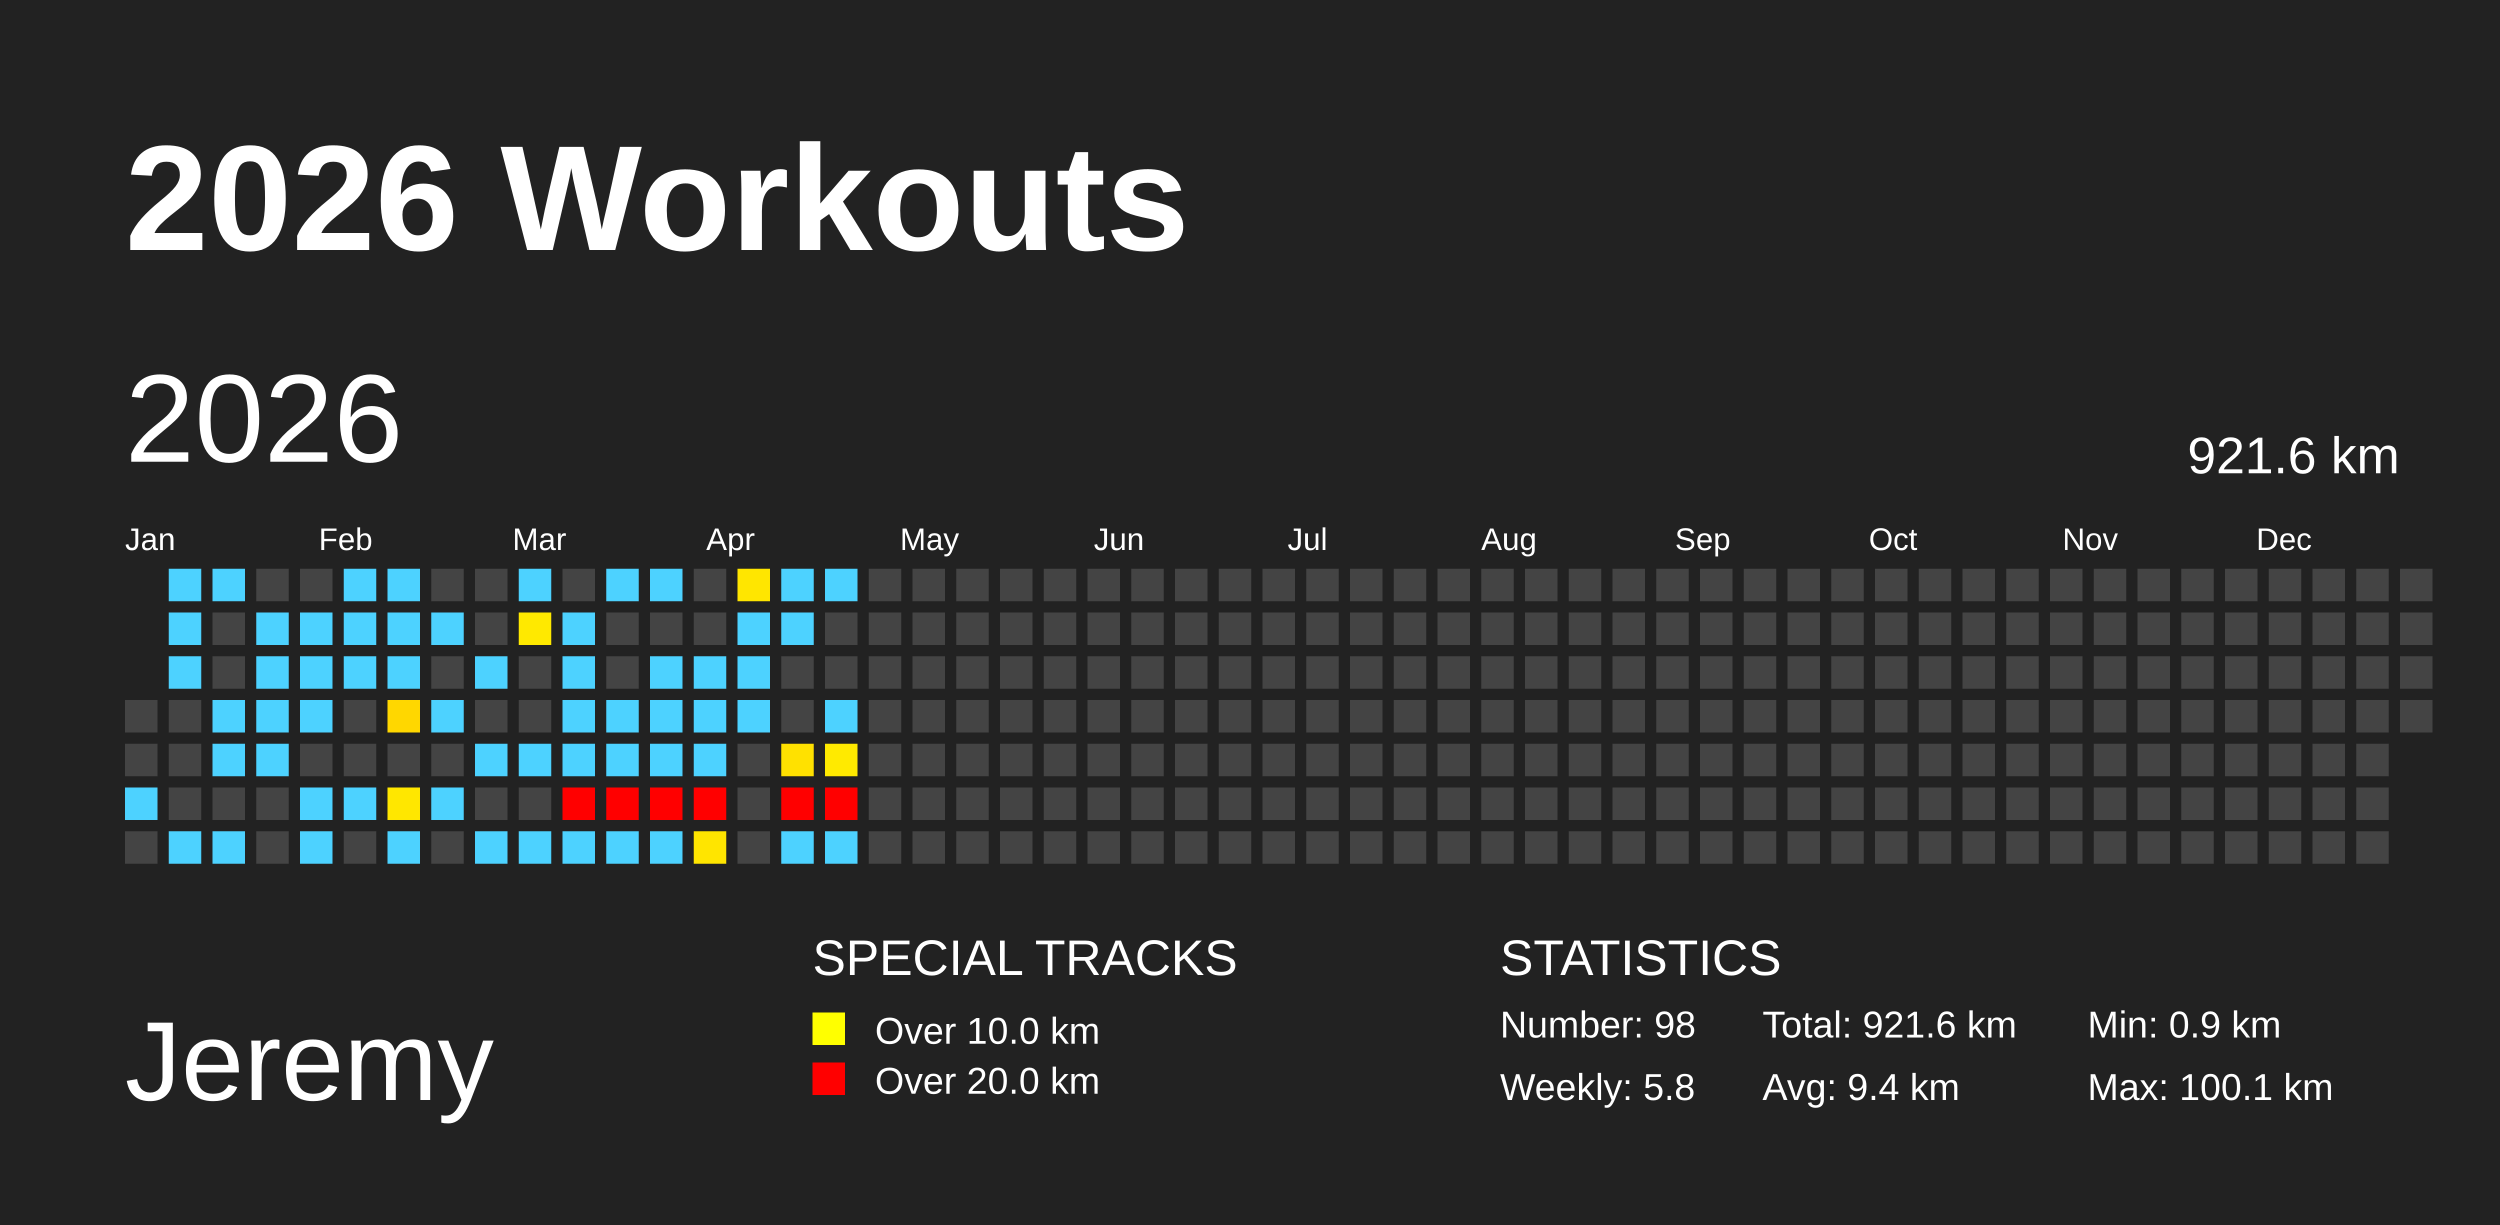
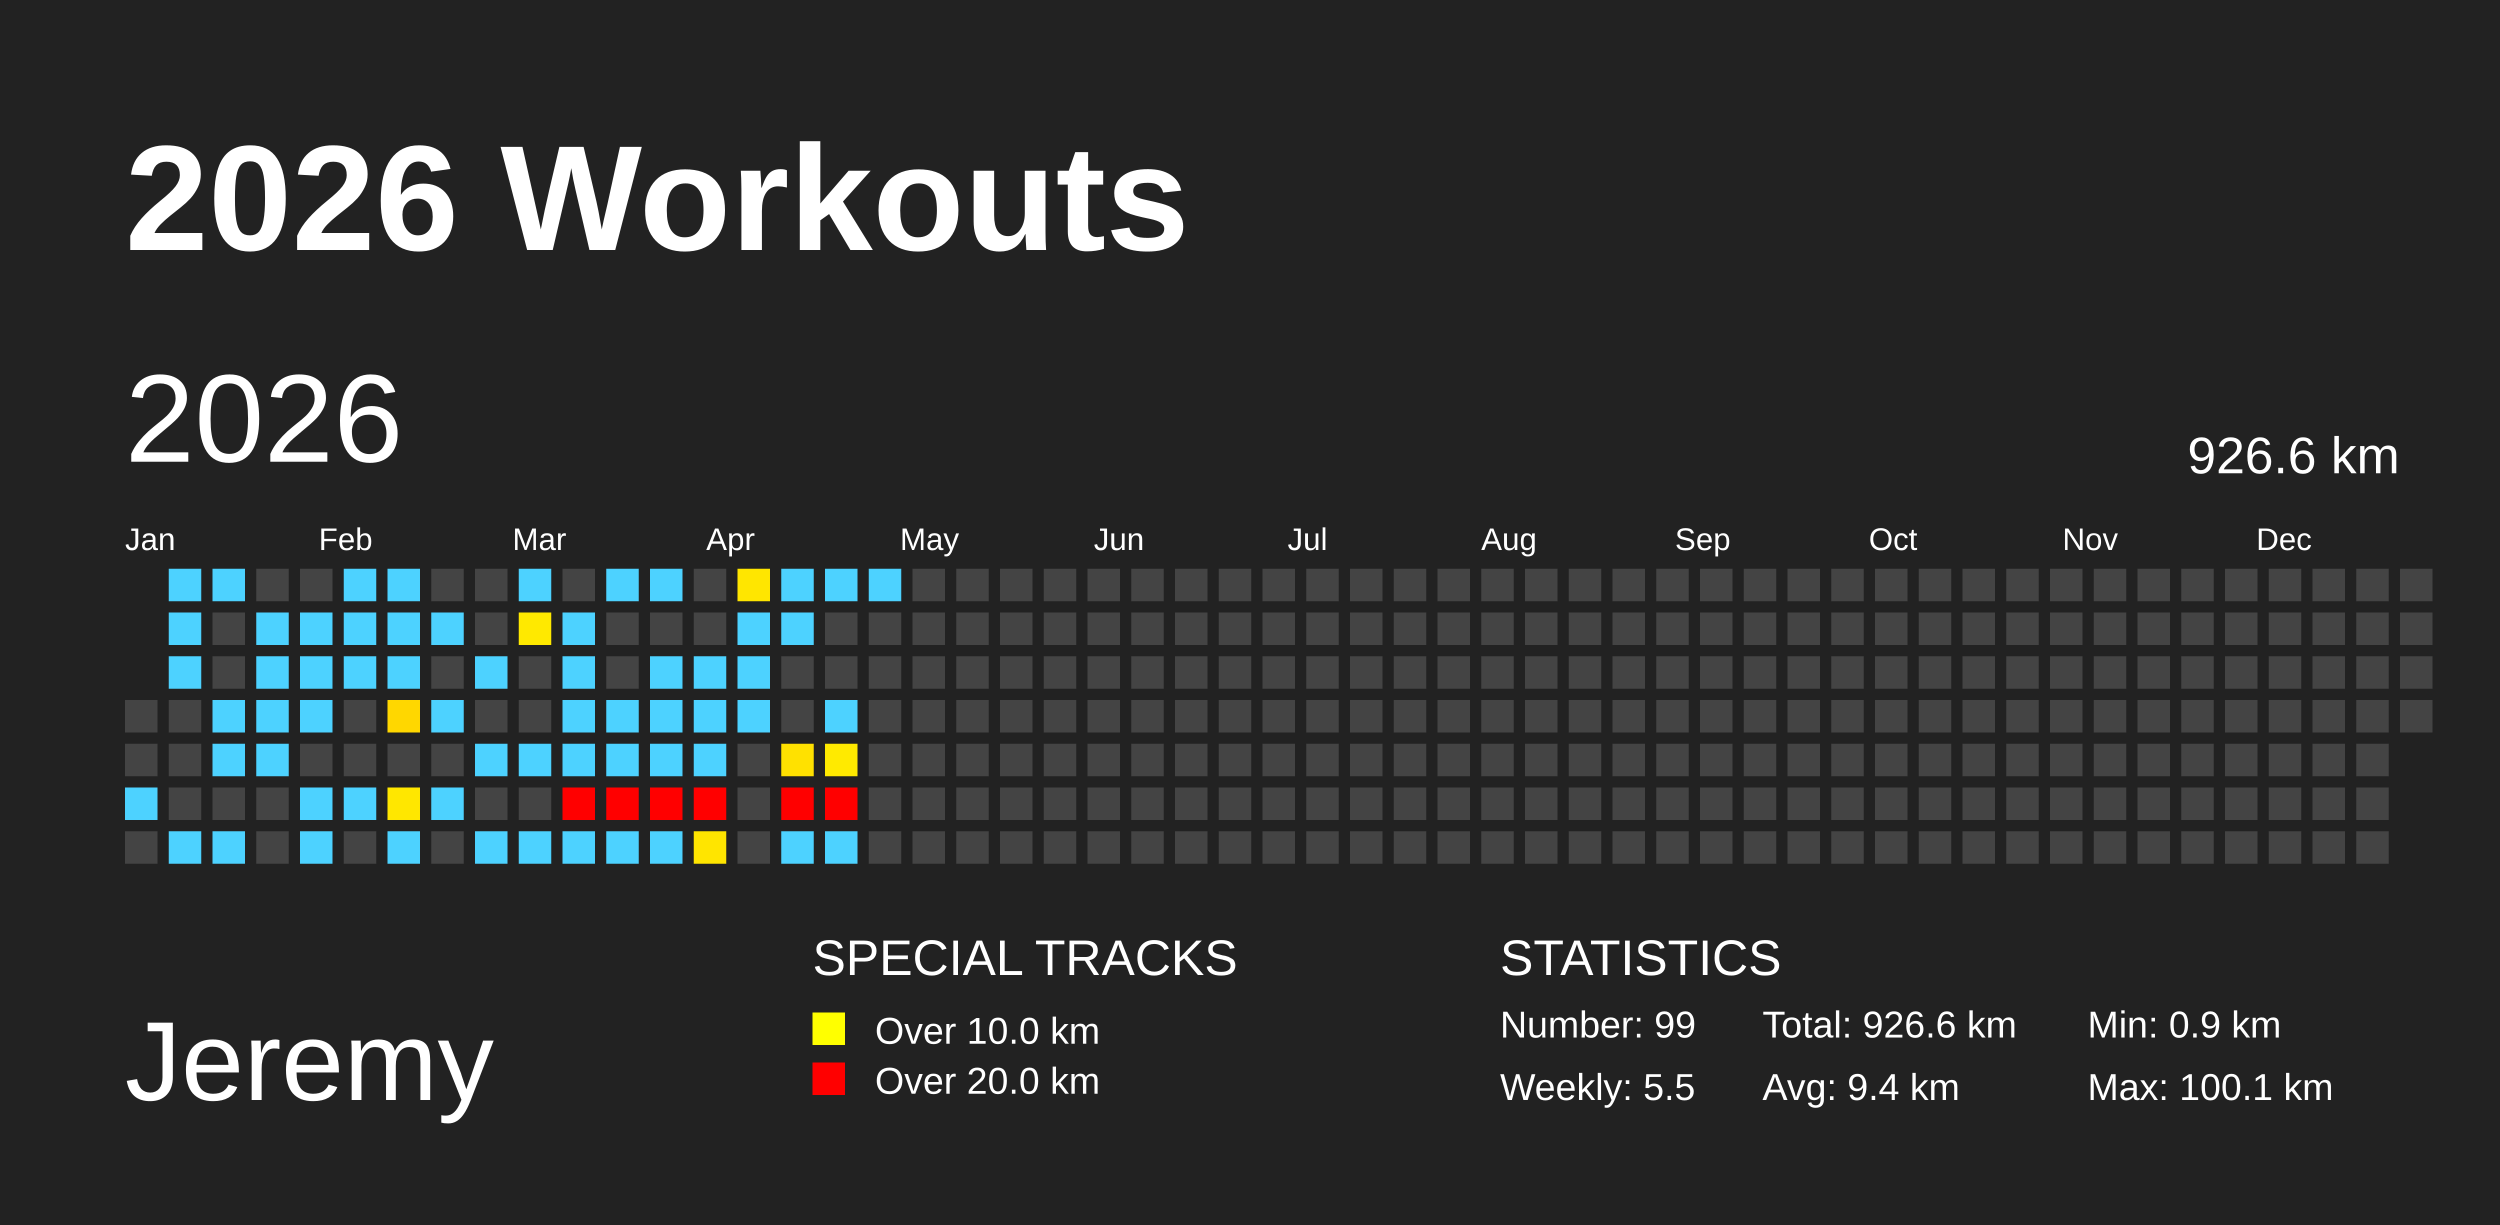
<svg xmlns="http://www.w3.org/2000/svg" baseProfile="full" height="98mm" version="1.1" viewBox="0,0,200,98" width="200mm">
  <defs />
  <rect fill="#222222" height="98" width="200" x="0" y="0" />
  <text fill="#FFFFFF" style="font-size:12px; font-family:Arial; font-weight:bold;" x="10" y="20">2026 Workouts</text>
  <text fill="#FFFFFF" style="font-size:9px; font-family:Arial" x="10" y="88">Jeremy</text>
  <text fill="#FFFFFF" style="font-size:4px; font-family:Arial" x="65" y="78">SPECIAL TRACKS</text>
  <rect fill="yellow" height="2.6" width="2.6" x="65" y="81" />
  <text fill="#FFFFFF" style="font-size:3px; font-family:Arial" x="70" y="83.5">Over 10.0 km</text>
  <rect fill="red" height="2.6" width="2.6" x="65" y="85" />
  <text fill="#FFFFFF" style="font-size:3px; font-family:Arial" x="70" y="87.5">Over 20.0 km</text>
  <text fill="#FFFFFF" style="font-size:4px; font-family:Arial" x="120" y="78">STATISTICS</text>
-   <text fill="#FFFFFF" style="font-size:3px; font-family:Arial" x="120" y="83">Number: 98</text>
-   <text fill="#FFFFFF" style="font-size:3px; font-family:Arial" x="120" y="88">Weekly: 5.8</text>
-   <text fill="#FFFFFF" style="font-size:3px; font-family:Arial" x="141" y="83">Total: 921.6 km</text>
+   <text fill="#FFFFFF" style="font-size:3px; font-family:Arial" x="120" y="83">Number: 99</text>
+   <text fill="#FFFFFF" style="font-size:3px; font-family:Arial" x="120" y="88">Weekly: 5.5</text>
+   <text fill="#FFFFFF" style="font-size:3px; font-family:Arial" x="141" y="83">Total: 926.6 km</text>
  <text fill="#FFFFFF" style="font-size:3px; font-family:Arial" x="141" y="88">Avg: 9.4 km</text>
  <text fill="#FFFFFF" style="font-size:3px; font-family:Arial" x="167" y="83">Min: 0.9 km</text>
  <text fill="#FFFFFF" style="font-size:3px; font-family:Arial" x="167" y="88">Max: 100.1 km</text>
  <text dominant-baseline="hanging" fill="#FFFFFF" style="font-size:10.0px; font-family:Arial;" x="10" y="30">2026</text>
-   <text dominant-baseline="hanging" fill="#FFFFFF" style="font-size:4.125px; font-family:Arial;" x="175" y="35">921.6 km</text>
+   <text dominant-baseline="hanging" fill="#FFFFFF" style="font-size:4.125px; font-family:Arial;" x="175" y="35">926.6 km</text>
  <text fill="#FFFFFF" style="font-size:2.5px; font-family:Arial" x="10.0" y="44">Jan</text>
  <text fill="#FFFFFF" style="font-size:2.5px; font-family:Arial" x="25.5" y="44">Feb</text>
  <text fill="#FFFFFF" style="font-size:2.5px; font-family:Arial" x="41.0" y="44">Mar</text>
  <text fill="#FFFFFF" style="font-size:2.5px; font-family:Arial" x="56.5" y="44">Apr</text>
  <text fill="#FFFFFF" style="font-size:2.5px; font-family:Arial" x="72.0" y="44">May</text>
  <text fill="#FFFFFF" style="font-size:2.5px; font-family:Arial" x="87.5" y="44">Jun</text>
  <text fill="#FFFFFF" style="font-size:2.5px; font-family:Arial" x="103.0" y="44">Jul</text>
  <text fill="#FFFFFF" style="font-size:2.5px; font-family:Arial" x="118.5" y="44">Aug</text>
  <text fill="#FFFFFF" style="font-size:2.5px; font-family:Arial" x="134.0" y="44">Sep</text>
  <text fill="#FFFFFF" style="font-size:2.5px; font-family:Arial" x="149.5" y="44">Oct</text>
  <text fill="#FFFFFF" style="font-size:2.5px; font-family:Arial" x="165.0" y="44">Nov</text>
  <text fill="#FFFFFF" style="font-size:2.5px; font-family:Arial" x="180.5" y="44">Dec</text>
  <rect fill="#444444" height="2.6" width="2.6" x="10.0" y="56.0" />
  <rect fill="#444444" height="2.6" width="2.6" x="10.0" y="59.5" />
  <rect fill="#4dd2ff" height="2.6" width="2.6" x="10.0" y="63.0" />
  <rect fill="#444444" height="2.6" width="2.6" x="10.0" y="66.5" />
  <rect fill="#4dd2ff" height="2.6" width="2.6" x="13.5" y="45.5" />
  <rect fill="#4dd2ff" height="2.6" width="2.6" x="13.5" y="49.0" />
  <rect fill="#4dd2ff" height="2.6" width="2.6" x="13.5" y="52.5" />
  <rect fill="#444444" height="2.6" width="2.6" x="13.5" y="56.0" />
  <rect fill="#444444" height="2.6" width="2.6" x="13.5" y="59.5" />
  <rect fill="#444444" height="2.6" width="2.6" x="13.5" y="63.0" />
  <rect fill="#4dd2ff" height="2.6" width="2.6" x="13.5" y="66.5" />
  <rect fill="#4dd2ff" height="2.6" width="2.6" x="17.0" y="45.5" />
  <rect fill="#444444" height="2.6" width="2.6" x="17.0" y="49.0" />
  <rect fill="#444444" height="2.6" width="2.6" x="17.0" y="52.5" />
  <rect fill="#4dd2ff" height="2.6" width="2.6" x="17.0" y="56.0" />
  <rect fill="#4dd2ff" height="2.6" width="2.6" x="17.0" y="59.5" />
  <rect fill="#444444" height="2.6" width="2.6" x="17.0" y="63.0" />
  <rect fill="#4dd2ff" height="2.6" width="2.6" x="17.0" y="66.5" />
  <rect fill="#444444" height="2.6" width="2.6" x="20.5" y="45.5" />
  <rect fill="#4dd2ff" height="2.6" width="2.6" x="20.5" y="49.0" />
  <rect fill="#4dd2ff" height="2.6" width="2.6" x="20.5" y="52.5" />
  <rect fill="#4dd2ff" height="2.6" width="2.6" x="20.5" y="56.0" />
  <rect fill="#4dd2ff" height="2.6" width="2.6" x="20.5" y="59.5" />
  <rect fill="#444444" height="2.6" width="2.6" x="20.5" y="63.0" />
  <rect fill="#444444" height="2.6" width="2.6" x="20.5" y="66.5" />
  <rect fill="#444444" height="2.6" width="2.6" x="24.0" y="45.5" />
  <rect fill="#4dd2ff" height="2.6" width="2.6" x="24.0" y="49.0" />
  <rect fill="#4dd2ff" height="2.6" width="2.6" x="24.0" y="52.5" />
  <rect fill="#4dd2ff" height="2.6" width="2.6" x="24.0" y="56.0" />
  <rect fill="#444444" height="2.6" width="2.6" x="24.0" y="59.5" />
  <rect fill="#4dd2ff" height="2.6" width="2.6" x="24.0" y="63.0" />
  <rect fill="#4dd2ff" height="2.6" width="2.6" x="24.0" y="66.5" />
  <rect fill="#4dd2ff" height="2.6" width="2.6" x="27.5" y="45.5" />
  <rect fill="#4dd2ff" height="2.6" width="2.6" x="27.5" y="49.0" />
  <rect fill="#4dd2ff" height="2.6" width="2.6" x="27.5" y="52.5" />
  <rect fill="#444444" height="2.6" width="2.6" x="27.5" y="56.0" />
  <rect fill="#444444" height="2.6" width="2.6" x="27.5" y="59.5" />
  <rect fill="#4dd2ff" height="2.6" width="2.6" x="27.5" y="63.0" />
  <rect fill="#444444" height="2.6" width="2.6" x="27.5" y="66.5" />
  <rect fill="#4dd2ff" height="2.6" width="2.6" x="31.0" y="45.5" />
  <rect fill="#4dd2ff" height="2.6" width="2.6" x="31.0" y="49.0" />
  <rect fill="#4dd2ff" height="2.6" width="2.6" x="31.0" y="52.5" />
  <rect fill="#ffd700" height="2.6" width="2.6" x="31.0" y="56.0" />
  <rect fill="#444444" height="2.6" width="2.6" x="31.0" y="59.5" />
  <rect fill="#ffe700" height="2.6" width="2.6" x="31.0" y="63.0" />
  <rect fill="#4dd2ff" height="2.6" width="2.6" x="31.0" y="66.5" />
  <rect fill="#444444" height="2.6" width="2.6" x="34.5" y="45.5" />
  <rect fill="#4dd2ff" height="2.6" width="2.6" x="34.5" y="49.0" />
  <rect fill="#444444" height="2.6" width="2.6" x="34.5" y="52.5" />
  <rect fill="#4dd2ff" height="2.6" width="2.6" x="34.5" y="56.0" />
  <rect fill="#444444" height="2.6" width="2.6" x="34.5" y="59.5" />
  <rect fill="#4dd2ff" height="2.6" width="2.6" x="34.5" y="63.0" />
  <rect fill="#444444" height="2.6" width="2.6" x="34.5" y="66.5" />
  <rect fill="#444444" height="2.6" width="2.6" x="38.0" y="45.5" />
  <rect fill="#444444" height="2.6" width="2.6" x="38.0" y="49.0" />
  <rect fill="#4dd2ff" height="2.6" width="2.6" x="38.0" y="52.5" />
  <rect fill="#444444" height="2.6" width="2.6" x="38.0" y="56.0" />
  <rect fill="#4dd2ff" height="2.6" width="2.6" x="38.0" y="59.5" />
  <rect fill="#444444" height="2.6" width="2.6" x="38.0" y="63.0" />
  <rect fill="#4dd2ff" height="2.6" width="2.6" x="38.0" y="66.5" />
  <rect fill="#4dd2ff" height="2.6" width="2.6" x="41.5" y="45.5" />
  <rect fill="#ffe900" height="2.6" width="2.6" x="41.5" y="49.0" />
  <rect fill="#444444" height="2.6" width="2.6" x="41.5" y="52.5" />
  <rect fill="#444444" height="2.6" width="2.6" x="41.5" y="56.0" />
  <rect fill="#4dd2ff" height="2.6" width="2.6" x="41.5" y="59.5" />
  <rect fill="#444444" height="2.6" width="2.6" x="41.5" y="63.0" />
  <rect fill="#4dd2ff" height="2.6" width="2.6" x="41.5" y="66.5" />
  <rect fill="#444444" height="2.6" width="2.6" x="45.0" y="45.5" />
  <rect fill="#4dd2ff" height="2.6" width="2.6" x="45.0" y="49.0" />
  <rect fill="#4dd2ff" height="2.6" width="2.6" x="45.0" y="52.5" />
  <rect fill="#4dd2ff" height="2.6" width="2.6" x="45.0" y="56.0" />
  <rect fill="#4dd2ff" height="2.6" width="2.6" x="45.0" y="59.5" />
  <rect fill="red" height="2.6" width="2.6" x="45.0" y="63.0" />
  <rect fill="#4dd2ff" height="2.6" width="2.6" x="45.0" y="66.5" />
  <rect fill="#4dd2ff" height="2.6" width="2.6" x="48.5" y="45.5" />
  <rect fill="#444444" height="2.6" width="2.6" x="48.5" y="49.0" />
  <rect fill="#444444" height="2.6" width="2.6" x="48.5" y="52.5" />
  <rect fill="#4dd2ff" height="2.6" width="2.6" x="48.5" y="56.0" />
  <rect fill="#4dd2ff" height="2.6" width="2.6" x="48.5" y="59.5" />
  <rect fill="red" height="2.6" width="2.6" x="48.5" y="63.0" />
  <rect fill="#4dd2ff" height="2.6" width="2.6" x="48.5" y="66.5" />
  <rect fill="#4dd2ff" height="2.6" width="2.6" x="52.0" y="45.5" />
  <rect fill="#444444" height="2.6" width="2.6" x="52.0" y="49.0" />
  <rect fill="#4dd2ff" height="2.6" width="2.6" x="52.0" y="52.5" />
  <rect fill="#4dd2ff" height="2.6" width="2.6" x="52.0" y="56.0" />
  <rect fill="#4dd2ff" height="2.6" width="2.6" x="52.0" y="59.5" />
  <rect fill="red" height="2.6" width="2.6" x="52.0" y="63.0" />
  <rect fill="#4dd2ff" height="2.6" width="2.6" x="52.0" y="66.5" />
  <rect fill="#444444" height="2.6" width="2.6" x="55.5" y="45.5" />
  <rect fill="#444444" height="2.6" width="2.6" x="55.5" y="49.0" />
  <rect fill="#4dd2ff" height="2.6" width="2.6" x="55.5" y="52.5" />
  <rect fill="#4dd2ff" height="2.6" width="2.6" x="55.5" y="56.0" />
  <rect fill="#4dd2ff" height="2.6" width="2.6" x="55.5" y="59.5" />
  <rect fill="red" height="2.6" width="2.6" x="55.5" y="63.0" />
  <rect fill="#ffe500" height="2.6" width="2.6" x="55.5" y="66.5" />
  <rect fill="#ffe600" height="2.6" width="2.6" x="59.0" y="45.5" />
  <rect fill="#4dd2ff" height="2.6" width="2.6" x="59.0" y="49.0" />
  <rect fill="#4dd2ff" height="2.6" width="2.6" x="59.0" y="52.5" />
  <rect fill="#4dd2ff" height="2.6" width="2.6" x="59.0" y="56.0" />
  <rect fill="#444444" height="2.6" width="2.6" x="59.0" y="59.5" />
  <rect fill="#444444" height="2.6" width="2.6" x="59.0" y="63.0" />
  <rect fill="#444444" height="2.6" width="2.6" x="59.0" y="66.5" />
  <rect fill="#4dd2ff" height="2.6" width="2.6" x="62.5" y="45.5" />
  <rect fill="#4dd2ff" height="2.6" width="2.6" x="62.5" y="49.0" />
  <rect fill="#444444" height="2.6" width="2.6" x="62.5" y="52.5" />
  <rect fill="#444444" height="2.6" width="2.6" x="62.5" y="56.0" />
  <rect fill="#ffe100" height="2.6" width="2.6" x="62.5" y="59.5" />
  <rect fill="red" height="2.6" width="2.6" x="62.5" y="63.0" />
  <rect fill="#4dd2ff" height="2.6" width="2.6" x="62.5" y="66.5" />
  <rect fill="#4dd2ff" height="2.6" width="2.6" x="66.0" y="45.5" />
  <rect fill="#444444" height="2.6" width="2.6" x="66.0" y="49.0" />
  <rect fill="#444444" height="2.6" width="2.6" x="66.0" y="52.5" />
  <rect fill="#4dd2ff" height="2.6" width="2.6" x="66.0" y="56.0" />
  <rect fill="#ffea00" height="2.6" width="2.6" x="66.0" y="59.5" />
  <rect fill="red" height="2.6" width="2.6" x="66.0" y="63.0" />
  <rect fill="#4dd2ff" height="2.6" width="2.6" x="66.0" y="66.5" />
-   <rect fill="#444444" height="2.6" width="2.6" x="69.5" y="45.5" />
+   <rect fill="#4dd2ff" height="2.6" width="2.6" x="69.5" y="45.5" />
  <rect fill="#444444" height="2.6" width="2.6" x="69.5" y="49.0" />
  <rect fill="#444444" height="2.6" width="2.6" x="69.5" y="52.5" />
  <rect fill="#444444" height="2.6" width="2.6" x="69.5" y="56.0" />
  <rect fill="#444444" height="2.6" width="2.6" x="69.5" y="59.5" />
  <rect fill="#444444" height="2.6" width="2.6" x="69.5" y="63.0" />
  <rect fill="#444444" height="2.6" width="2.6" x="69.5" y="66.5" />
  <rect fill="#444444" height="2.6" width="2.6" x="73.0" y="45.5" />
  <rect fill="#444444" height="2.6" width="2.6" x="73.0" y="49.0" />
  <rect fill="#444444" height="2.6" width="2.6" x="73.0" y="52.5" />
  <rect fill="#444444" height="2.6" width="2.6" x="73.0" y="56.0" />
  <rect fill="#444444" height="2.6" width="2.6" x="73.0" y="59.5" />
  <rect fill="#444444" height="2.6" width="2.6" x="73.0" y="63.0" />
  <rect fill="#444444" height="2.6" width="2.6" x="73.0" y="66.5" />
  <rect fill="#444444" height="2.6" width="2.6" x="76.5" y="45.5" />
  <rect fill="#444444" height="2.6" width="2.6" x="76.5" y="49.0" />
  <rect fill="#444444" height="2.6" width="2.6" x="76.5" y="52.5" />
  <rect fill="#444444" height="2.6" width="2.6" x="76.5" y="56.0" />
  <rect fill="#444444" height="2.6" width="2.6" x="76.5" y="59.5" />
  <rect fill="#444444" height="2.6" width="2.6" x="76.5" y="63.0" />
  <rect fill="#444444" height="2.6" width="2.6" x="76.5" y="66.5" />
  <rect fill="#444444" height="2.6" width="2.6" x="80.0" y="45.5" />
  <rect fill="#444444" height="2.6" width="2.6" x="80.0" y="49.0" />
  <rect fill="#444444" height="2.6" width="2.6" x="80.0" y="52.5" />
  <rect fill="#444444" height="2.6" width="2.6" x="80.0" y="56.0" />
  <rect fill="#444444" height="2.6" width="2.6" x="80.0" y="59.5" />
  <rect fill="#444444" height="2.6" width="2.6" x="80.0" y="63.0" />
  <rect fill="#444444" height="2.6" width="2.6" x="80.0" y="66.5" />
  <rect fill="#444444" height="2.6" width="2.6" x="83.5" y="45.5" />
  <rect fill="#444444" height="2.6" width="2.6" x="83.5" y="49.0" />
  <rect fill="#444444" height="2.6" width="2.6" x="83.5" y="52.5" />
  <rect fill="#444444" height="2.6" width="2.6" x="83.5" y="56.0" />
  <rect fill="#444444" height="2.6" width="2.6" x="83.5" y="59.5" />
  <rect fill="#444444" height="2.6" width="2.6" x="83.5" y="63.0" />
  <rect fill="#444444" height="2.6" width="2.6" x="83.5" y="66.5" />
  <rect fill="#444444" height="2.6" width="2.6" x="87.0" y="45.5" />
  <rect fill="#444444" height="2.6" width="2.6" x="87.0" y="49.0" />
  <rect fill="#444444" height="2.6" width="2.6" x="87.0" y="52.5" />
  <rect fill="#444444" height="2.6" width="2.6" x="87.0" y="56.0" />
  <rect fill="#444444" height="2.6" width="2.6" x="87.0" y="59.5" />
  <rect fill="#444444" height="2.6" width="2.6" x="87.0" y="63.0" />
  <rect fill="#444444" height="2.6" width="2.6" x="87.0" y="66.5" />
  <rect fill="#444444" height="2.6" width="2.6" x="90.5" y="45.5" />
  <rect fill="#444444" height="2.6" width="2.6" x="90.5" y="49.0" />
  <rect fill="#444444" height="2.6" width="2.6" x="90.5" y="52.5" />
  <rect fill="#444444" height="2.6" width="2.6" x="90.5" y="56.0" />
  <rect fill="#444444" height="2.6" width="2.6" x="90.5" y="59.5" />
  <rect fill="#444444" height="2.6" width="2.6" x="90.5" y="63.0" />
  <rect fill="#444444" height="2.6" width="2.6" x="90.5" y="66.5" />
  <rect fill="#444444" height="2.6" width="2.6" x="94.0" y="45.5" />
  <rect fill="#444444" height="2.6" width="2.6" x="94.0" y="49.0" />
  <rect fill="#444444" height="2.6" width="2.6" x="94.0" y="52.5" />
  <rect fill="#444444" height="2.6" width="2.6" x="94.0" y="56.0" />
  <rect fill="#444444" height="2.6" width="2.6" x="94.0" y="59.5" />
  <rect fill="#444444" height="2.6" width="2.6" x="94.0" y="63.0" />
  <rect fill="#444444" height="2.6" width="2.6" x="94.0" y="66.5" />
  <rect fill="#444444" height="2.6" width="2.6" x="97.5" y="45.5" />
  <rect fill="#444444" height="2.6" width="2.6" x="97.5" y="49.0" />
  <rect fill="#444444" height="2.6" width="2.6" x="97.5" y="52.5" />
  <rect fill="#444444" height="2.6" width="2.6" x="97.5" y="56.0" />
  <rect fill="#444444" height="2.6" width="2.6" x="97.5" y="59.5" />
  <rect fill="#444444" height="2.6" width="2.6" x="97.5" y="63.0" />
  <rect fill="#444444" height="2.6" width="2.6" x="97.5" y="66.5" />
  <rect fill="#444444" height="2.6" width="2.6" x="101.0" y="45.5" />
  <rect fill="#444444" height="2.6" width="2.6" x="101.0" y="49.0" />
  <rect fill="#444444" height="2.6" width="2.6" x="101.0" y="52.5" />
  <rect fill="#444444" height="2.6" width="2.6" x="101.0" y="56.0" />
  <rect fill="#444444" height="2.6" width="2.6" x="101.0" y="59.5" />
  <rect fill="#444444" height="2.6" width="2.6" x="101.0" y="63.0" />
  <rect fill="#444444" height="2.6" width="2.6" x="101.0" y="66.5" />
  <rect fill="#444444" height="2.6" width="2.6" x="104.5" y="45.5" />
  <rect fill="#444444" height="2.6" width="2.6" x="104.5" y="49.0" />
  <rect fill="#444444" height="2.6" width="2.6" x="104.5" y="52.5" />
  <rect fill="#444444" height="2.6" width="2.6" x="104.5" y="56.0" />
  <rect fill="#444444" height="2.6" width="2.6" x="104.5" y="59.5" />
  <rect fill="#444444" height="2.6" width="2.6" x="104.5" y="63.0" />
  <rect fill="#444444" height="2.6" width="2.6" x="104.5" y="66.5" />
  <rect fill="#444444" height="2.6" width="2.6" x="108.0" y="45.5" />
  <rect fill="#444444" height="2.6" width="2.6" x="108.0" y="49.0" />
  <rect fill="#444444" height="2.6" width="2.6" x="108.0" y="52.5" />
  <rect fill="#444444" height="2.6" width="2.6" x="108.0" y="56.0" />
  <rect fill="#444444" height="2.6" width="2.6" x="108.0" y="59.5" />
  <rect fill="#444444" height="2.6" width="2.6" x="108.0" y="63.0" />
  <rect fill="#444444" height="2.6" width="2.6" x="108.0" y="66.5" />
  <rect fill="#444444" height="2.6" width="2.6" x="111.5" y="45.5" />
  <rect fill="#444444" height="2.6" width="2.6" x="111.5" y="49.0" />
  <rect fill="#444444" height="2.6" width="2.6" x="111.5" y="52.5" />
  <rect fill="#444444" height="2.6" width="2.6" x="111.5" y="56.0" />
  <rect fill="#444444" height="2.6" width="2.6" x="111.5" y="59.5" />
  <rect fill="#444444" height="2.6" width="2.6" x="111.5" y="63.0" />
  <rect fill="#444444" height="2.6" width="2.6" x="111.5" y="66.5" />
  <rect fill="#444444" height="2.6" width="2.6" x="115.0" y="45.5" />
  <rect fill="#444444" height="2.6" width="2.6" x="115.0" y="49.0" />
  <rect fill="#444444" height="2.6" width="2.6" x="115.0" y="52.5" />
  <rect fill="#444444" height="2.6" width="2.6" x="115.0" y="56.0" />
  <rect fill="#444444" height="2.6" width="2.6" x="115.0" y="59.5" />
  <rect fill="#444444" height="2.6" width="2.6" x="115.0" y="63.0" />
  <rect fill="#444444" height="2.6" width="2.6" x="115.0" y="66.5" />
  <rect fill="#444444" height="2.6" width="2.6" x="118.5" y="45.5" />
  <rect fill="#444444" height="2.6" width="2.6" x="118.5" y="49.0" />
  <rect fill="#444444" height="2.6" width="2.6" x="118.5" y="52.5" />
  <rect fill="#444444" height="2.6" width="2.6" x="118.5" y="56.0" />
  <rect fill="#444444" height="2.6" width="2.6" x="118.5" y="59.5" />
  <rect fill="#444444" height="2.6" width="2.6" x="118.5" y="63.0" />
  <rect fill="#444444" height="2.6" width="2.6" x="118.5" y="66.5" />
  <rect fill="#444444" height="2.6" width="2.6" x="122.0" y="45.5" />
  <rect fill="#444444" height="2.6" width="2.6" x="122.0" y="49.0" />
  <rect fill="#444444" height="2.6" width="2.6" x="122.0" y="52.5" />
  <rect fill="#444444" height="2.6" width="2.6" x="122.0" y="56.0" />
  <rect fill="#444444" height="2.6" width="2.6" x="122.0" y="59.5" />
  <rect fill="#444444" height="2.6" width="2.6" x="122.0" y="63.0" />
  <rect fill="#444444" height="2.6" width="2.6" x="122.0" y="66.5" />
  <rect fill="#444444" height="2.6" width="2.6" x="125.5" y="45.5" />
  <rect fill="#444444" height="2.6" width="2.6" x="125.5" y="49.0" />
  <rect fill="#444444" height="2.6" width="2.6" x="125.5" y="52.5" />
  <rect fill="#444444" height="2.6" width="2.6" x="125.5" y="56.0" />
  <rect fill="#444444" height="2.6" width="2.6" x="125.5" y="59.5" />
  <rect fill="#444444" height="2.6" width="2.6" x="125.5" y="63.0" />
  <rect fill="#444444" height="2.6" width="2.6" x="125.5" y="66.5" />
  <rect fill="#444444" height="2.6" width="2.6" x="129.0" y="45.5" />
  <rect fill="#444444" height="2.6" width="2.6" x="129.0" y="49.0" />
  <rect fill="#444444" height="2.6" width="2.6" x="129.0" y="52.5" />
  <rect fill="#444444" height="2.6" width="2.6" x="129.0" y="56.0" />
  <rect fill="#444444" height="2.6" width="2.6" x="129.0" y="59.5" />
  <rect fill="#444444" height="2.6" width="2.6" x="129.0" y="63.0" />
  <rect fill="#444444" height="2.6" width="2.6" x="129.0" y="66.5" />
  <rect fill="#444444" height="2.6" width="2.6" x="132.5" y="45.5" />
  <rect fill="#444444" height="2.6" width="2.6" x="132.5" y="49.0" />
  <rect fill="#444444" height="2.6" width="2.6" x="132.5" y="52.5" />
  <rect fill="#444444" height="2.6" width="2.6" x="132.5" y="56.0" />
  <rect fill="#444444" height="2.6" width="2.6" x="132.5" y="59.5" />
  <rect fill="#444444" height="2.6" width="2.6" x="132.5" y="63.0" />
  <rect fill="#444444" height="2.6" width="2.6" x="132.5" y="66.5" />
  <rect fill="#444444" height="2.6" width="2.6" x="136.0" y="45.5" />
  <rect fill="#444444" height="2.6" width="2.6" x="136.0" y="49.0" />
  <rect fill="#444444" height="2.6" width="2.6" x="136.0" y="52.5" />
  <rect fill="#444444" height="2.6" width="2.6" x="136.0" y="56.0" />
  <rect fill="#444444" height="2.6" width="2.6" x="136.0" y="59.5" />
  <rect fill="#444444" height="2.6" width="2.6" x="136.0" y="63.0" />
  <rect fill="#444444" height="2.6" width="2.6" x="136.0" y="66.5" />
  <rect fill="#444444" height="2.6" width="2.6" x="139.5" y="45.5" />
  <rect fill="#444444" height="2.6" width="2.6" x="139.5" y="49.0" />
  <rect fill="#444444" height="2.6" width="2.6" x="139.5" y="52.5" />
  <rect fill="#444444" height="2.6" width="2.6" x="139.5" y="56.0" />
  <rect fill="#444444" height="2.6" width="2.6" x="139.5" y="59.5" />
  <rect fill="#444444" height="2.6" width="2.6" x="139.5" y="63.0" />
  <rect fill="#444444" height="2.6" width="2.6" x="139.5" y="66.5" />
  <rect fill="#444444" height="2.6" width="2.6" x="143.0" y="45.5" />
  <rect fill="#444444" height="2.6" width="2.6" x="143.0" y="49.0" />
  <rect fill="#444444" height="2.6" width="2.6" x="143.0" y="52.5" />
  <rect fill="#444444" height="2.6" width="2.6" x="143.0" y="56.0" />
  <rect fill="#444444" height="2.6" width="2.6" x="143.0" y="59.5" />
  <rect fill="#444444" height="2.6" width="2.6" x="143.0" y="63.0" />
  <rect fill="#444444" height="2.6" width="2.6" x="143.0" y="66.5" />
  <rect fill="#444444" height="2.6" width="2.6" x="146.5" y="45.5" />
  <rect fill="#444444" height="2.6" width="2.6" x="146.5" y="49.0" />
  <rect fill="#444444" height="2.6" width="2.6" x="146.5" y="52.5" />
  <rect fill="#444444" height="2.6" width="2.6" x="146.5" y="56.0" />
  <rect fill="#444444" height="2.6" width="2.6" x="146.5" y="59.5" />
  <rect fill="#444444" height="2.6" width="2.6" x="146.5" y="63.0" />
  <rect fill="#444444" height="2.6" width="2.6" x="146.5" y="66.5" />
  <rect fill="#444444" height="2.6" width="2.6" x="150.0" y="45.5" />
  <rect fill="#444444" height="2.6" width="2.6" x="150.0" y="49.0" />
  <rect fill="#444444" height="2.6" width="2.6" x="150.0" y="52.5" />
  <rect fill="#444444" height="2.6" width="2.6" x="150.0" y="56.0" />
  <rect fill="#444444" height="2.6" width="2.6" x="150.0" y="59.5" />
  <rect fill="#444444" height="2.6" width="2.6" x="150.0" y="63.0" />
  <rect fill="#444444" height="2.6" width="2.6" x="150.0" y="66.5" />
  <rect fill="#444444" height="2.6" width="2.6" x="153.5" y="45.5" />
  <rect fill="#444444" height="2.6" width="2.6" x="153.5" y="49.0" />
  <rect fill="#444444" height="2.6" width="2.6" x="153.5" y="52.5" />
  <rect fill="#444444" height="2.6" width="2.6" x="153.5" y="56.0" />
  <rect fill="#444444" height="2.6" width="2.6" x="153.5" y="59.5" />
  <rect fill="#444444" height="2.6" width="2.6" x="153.5" y="63.0" />
  <rect fill="#444444" height="2.6" width="2.6" x="153.5" y="66.5" />
  <rect fill="#444444" height="2.6" width="2.6" x="157.0" y="45.5" />
  <rect fill="#444444" height="2.6" width="2.6" x="157.0" y="49.0" />
  <rect fill="#444444" height="2.6" width="2.6" x="157.0" y="52.5" />
  <rect fill="#444444" height="2.6" width="2.6" x="157.0" y="56.0" />
  <rect fill="#444444" height="2.6" width="2.6" x="157.0" y="59.5" />
  <rect fill="#444444" height="2.6" width="2.6" x="157.0" y="63.0" />
  <rect fill="#444444" height="2.6" width="2.6" x="157.0" y="66.5" />
  <rect fill="#444444" height="2.6" width="2.6" x="160.5" y="45.5" />
  <rect fill="#444444" height="2.6" width="2.6" x="160.5" y="49.0" />
  <rect fill="#444444" height="2.6" width="2.6" x="160.5" y="52.5" />
  <rect fill="#444444" height="2.6" width="2.6" x="160.5" y="56.0" />
  <rect fill="#444444" height="2.6" width="2.6" x="160.5" y="59.5" />
  <rect fill="#444444" height="2.6" width="2.6" x="160.5" y="63.0" />
  <rect fill="#444444" height="2.6" width="2.6" x="160.5" y="66.5" />
  <rect fill="#444444" height="2.6" width="2.6" x="164.0" y="45.5" />
  <rect fill="#444444" height="2.6" width="2.6" x="164.0" y="49.0" />
  <rect fill="#444444" height="2.6" width="2.6" x="164.0" y="52.5" />
  <rect fill="#444444" height="2.6" width="2.6" x="164.0" y="56.0" />
  <rect fill="#444444" height="2.6" width="2.6" x="164.0" y="59.5" />
  <rect fill="#444444" height="2.6" width="2.6" x="164.0" y="63.0" />
  <rect fill="#444444" height="2.6" width="2.6" x="164.0" y="66.5" />
  <rect fill="#444444" height="2.6" width="2.6" x="167.5" y="45.5" />
  <rect fill="#444444" height="2.6" width="2.6" x="167.5" y="49.0" />
  <rect fill="#444444" height="2.6" width="2.6" x="167.5" y="52.5" />
  <rect fill="#444444" height="2.6" width="2.6" x="167.5" y="56.0" />
  <rect fill="#444444" height="2.6" width="2.6" x="167.5" y="59.5" />
  <rect fill="#444444" height="2.6" width="2.6" x="167.5" y="63.0" />
  <rect fill="#444444" height="2.6" width="2.6" x="167.5" y="66.5" />
  <rect fill="#444444" height="2.6" width="2.6" x="171.0" y="45.5" />
  <rect fill="#444444" height="2.6" width="2.6" x="171.0" y="49.0" />
  <rect fill="#444444" height="2.6" width="2.6" x="171.0" y="52.5" />
  <rect fill="#444444" height="2.6" width="2.6" x="171.0" y="56.0" />
  <rect fill="#444444" height="2.6" width="2.6" x="171.0" y="59.5" />
  <rect fill="#444444" height="2.6" width="2.6" x="171.0" y="63.0" />
  <rect fill="#444444" height="2.6" width="2.6" x="171.0" y="66.5" />
  <rect fill="#444444" height="2.6" width="2.6" x="174.5" y="45.5" />
  <rect fill="#444444" height="2.6" width="2.6" x="174.5" y="49.0" />
  <rect fill="#444444" height="2.6" width="2.6" x="174.5" y="52.5" />
  <rect fill="#444444" height="2.6" width="2.6" x="174.5" y="56.0" />
  <rect fill="#444444" height="2.6" width="2.6" x="174.5" y="59.5" />
  <rect fill="#444444" height="2.6" width="2.6" x="174.5" y="63.0" />
  <rect fill="#444444" height="2.6" width="2.6" x="174.5" y="66.5" />
  <rect fill="#444444" height="2.6" width="2.6" x="178.0" y="45.5" />
  <rect fill="#444444" height="2.6" width="2.6" x="178.0" y="49.0" />
  <rect fill="#444444" height="2.6" width="2.6" x="178.0" y="52.5" />
  <rect fill="#444444" height="2.6" width="2.6" x="178.0" y="56.0" />
  <rect fill="#444444" height="2.6" width="2.6" x="178.0" y="59.5" />
  <rect fill="#444444" height="2.6" width="2.6" x="178.0" y="63.0" />
  <rect fill="#444444" height="2.6" width="2.6" x="178.0" y="66.5" />
  <rect fill="#444444" height="2.6" width="2.6" x="181.5" y="45.5" />
  <rect fill="#444444" height="2.6" width="2.6" x="181.5" y="49.0" />
  <rect fill="#444444" height="2.6" width="2.6" x="181.5" y="52.5" />
  <rect fill="#444444" height="2.6" width="2.6" x="181.5" y="56.0" />
  <rect fill="#444444" height="2.6" width="2.6" x="181.5" y="59.5" />
  <rect fill="#444444" height="2.6" width="2.6" x="181.5" y="63.0" />
  <rect fill="#444444" height="2.6" width="2.6" x="181.5" y="66.5" />
  <rect fill="#444444" height="2.6" width="2.6" x="185.0" y="45.5" />
  <rect fill="#444444" height="2.6" width="2.6" x="185.0" y="49.0" />
  <rect fill="#444444" height="2.6" width="2.6" x="185.0" y="52.5" />
  <rect fill="#444444" height="2.6" width="2.6" x="185.0" y="56.0" />
  <rect fill="#444444" height="2.6" width="2.6" x="185.0" y="59.5" />
  <rect fill="#444444" height="2.6" width="2.6" x="185.0" y="63.0" />
  <rect fill="#444444" height="2.6" width="2.6" x="185.0" y="66.5" />
  <rect fill="#444444" height="2.6" width="2.6" x="188.5" y="45.5" />
  <rect fill="#444444" height="2.6" width="2.6" x="188.5" y="49.0" />
  <rect fill="#444444" height="2.6" width="2.6" x="188.5" y="52.5" />
  <rect fill="#444444" height="2.6" width="2.6" x="188.5" y="56.0" />
  <rect fill="#444444" height="2.6" width="2.6" x="188.5" y="59.5" />
  <rect fill="#444444" height="2.6" width="2.6" x="188.5" y="63.0" />
  <rect fill="#444444" height="2.6" width="2.6" x="188.5" y="66.5" />
  <rect fill="#444444" height="2.6" width="2.6" x="192.0" y="45.5" />
  <rect fill="#444444" height="2.6" width="2.6" x="192.0" y="49.0" />
  <rect fill="#444444" height="2.6" width="2.6" x="192.0" y="52.5" />
  <rect fill="#444444" height="2.6" width="2.6" x="192.0" y="56.0" />
</svg>
